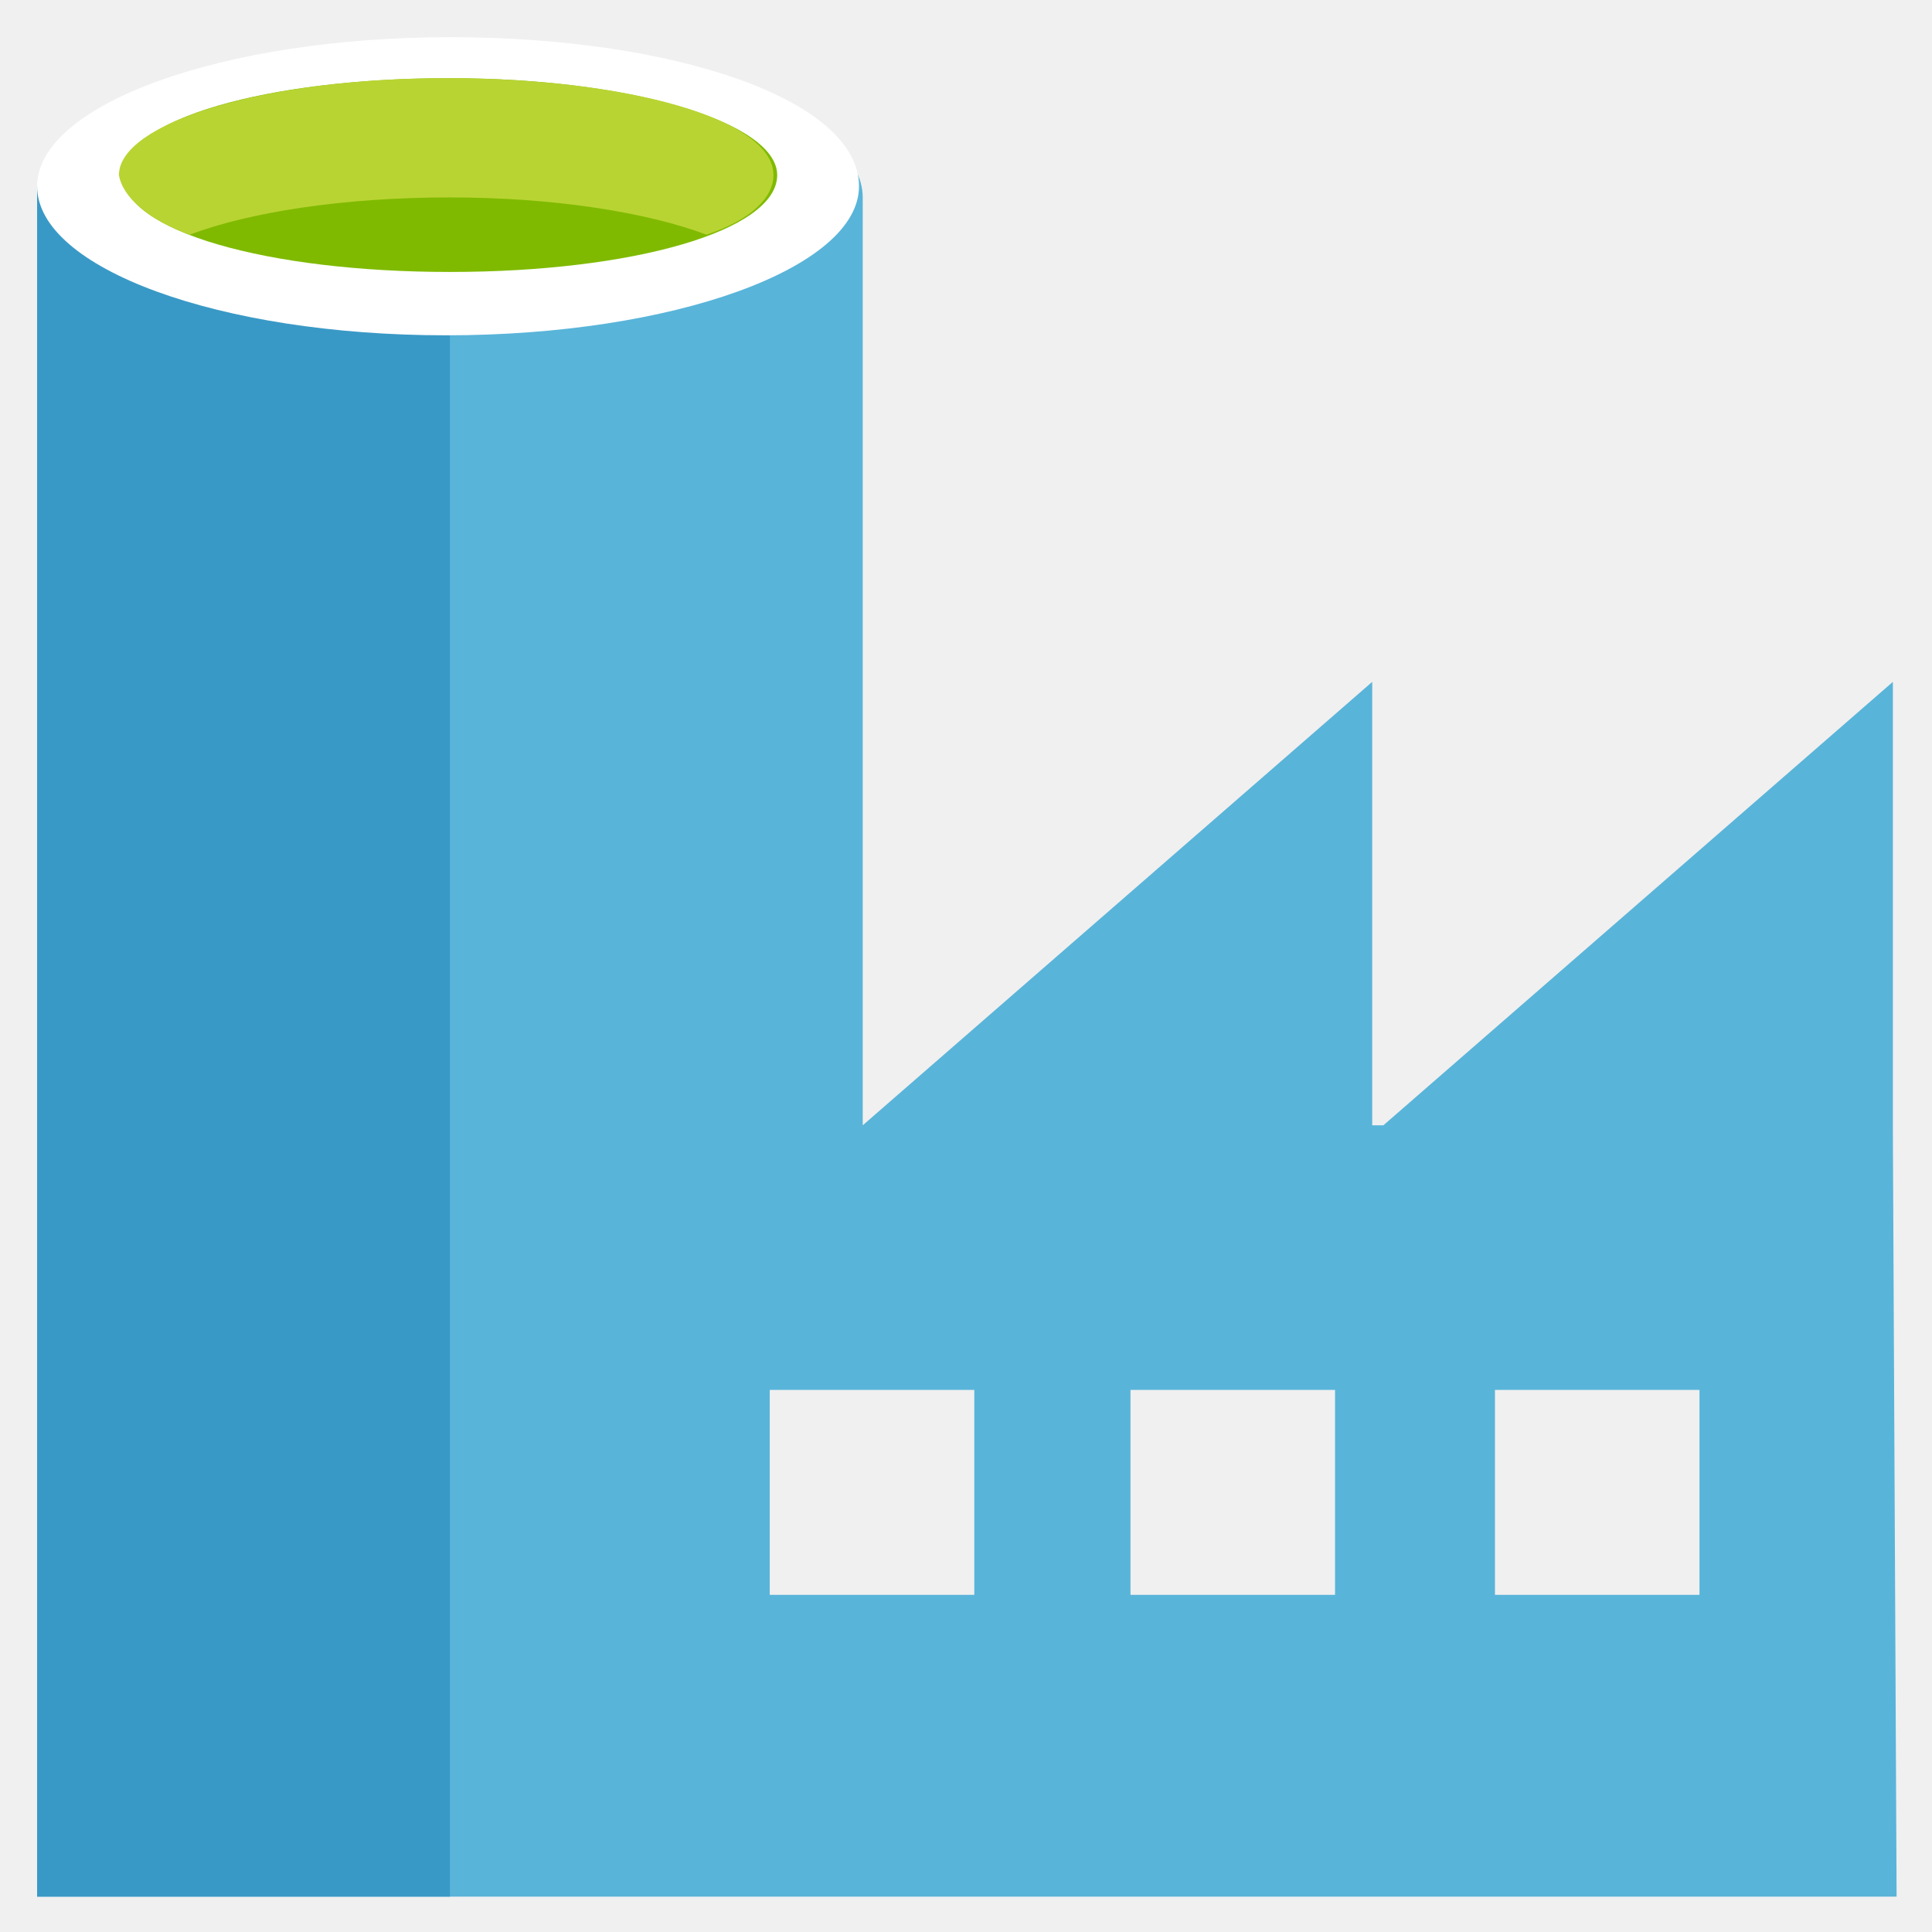
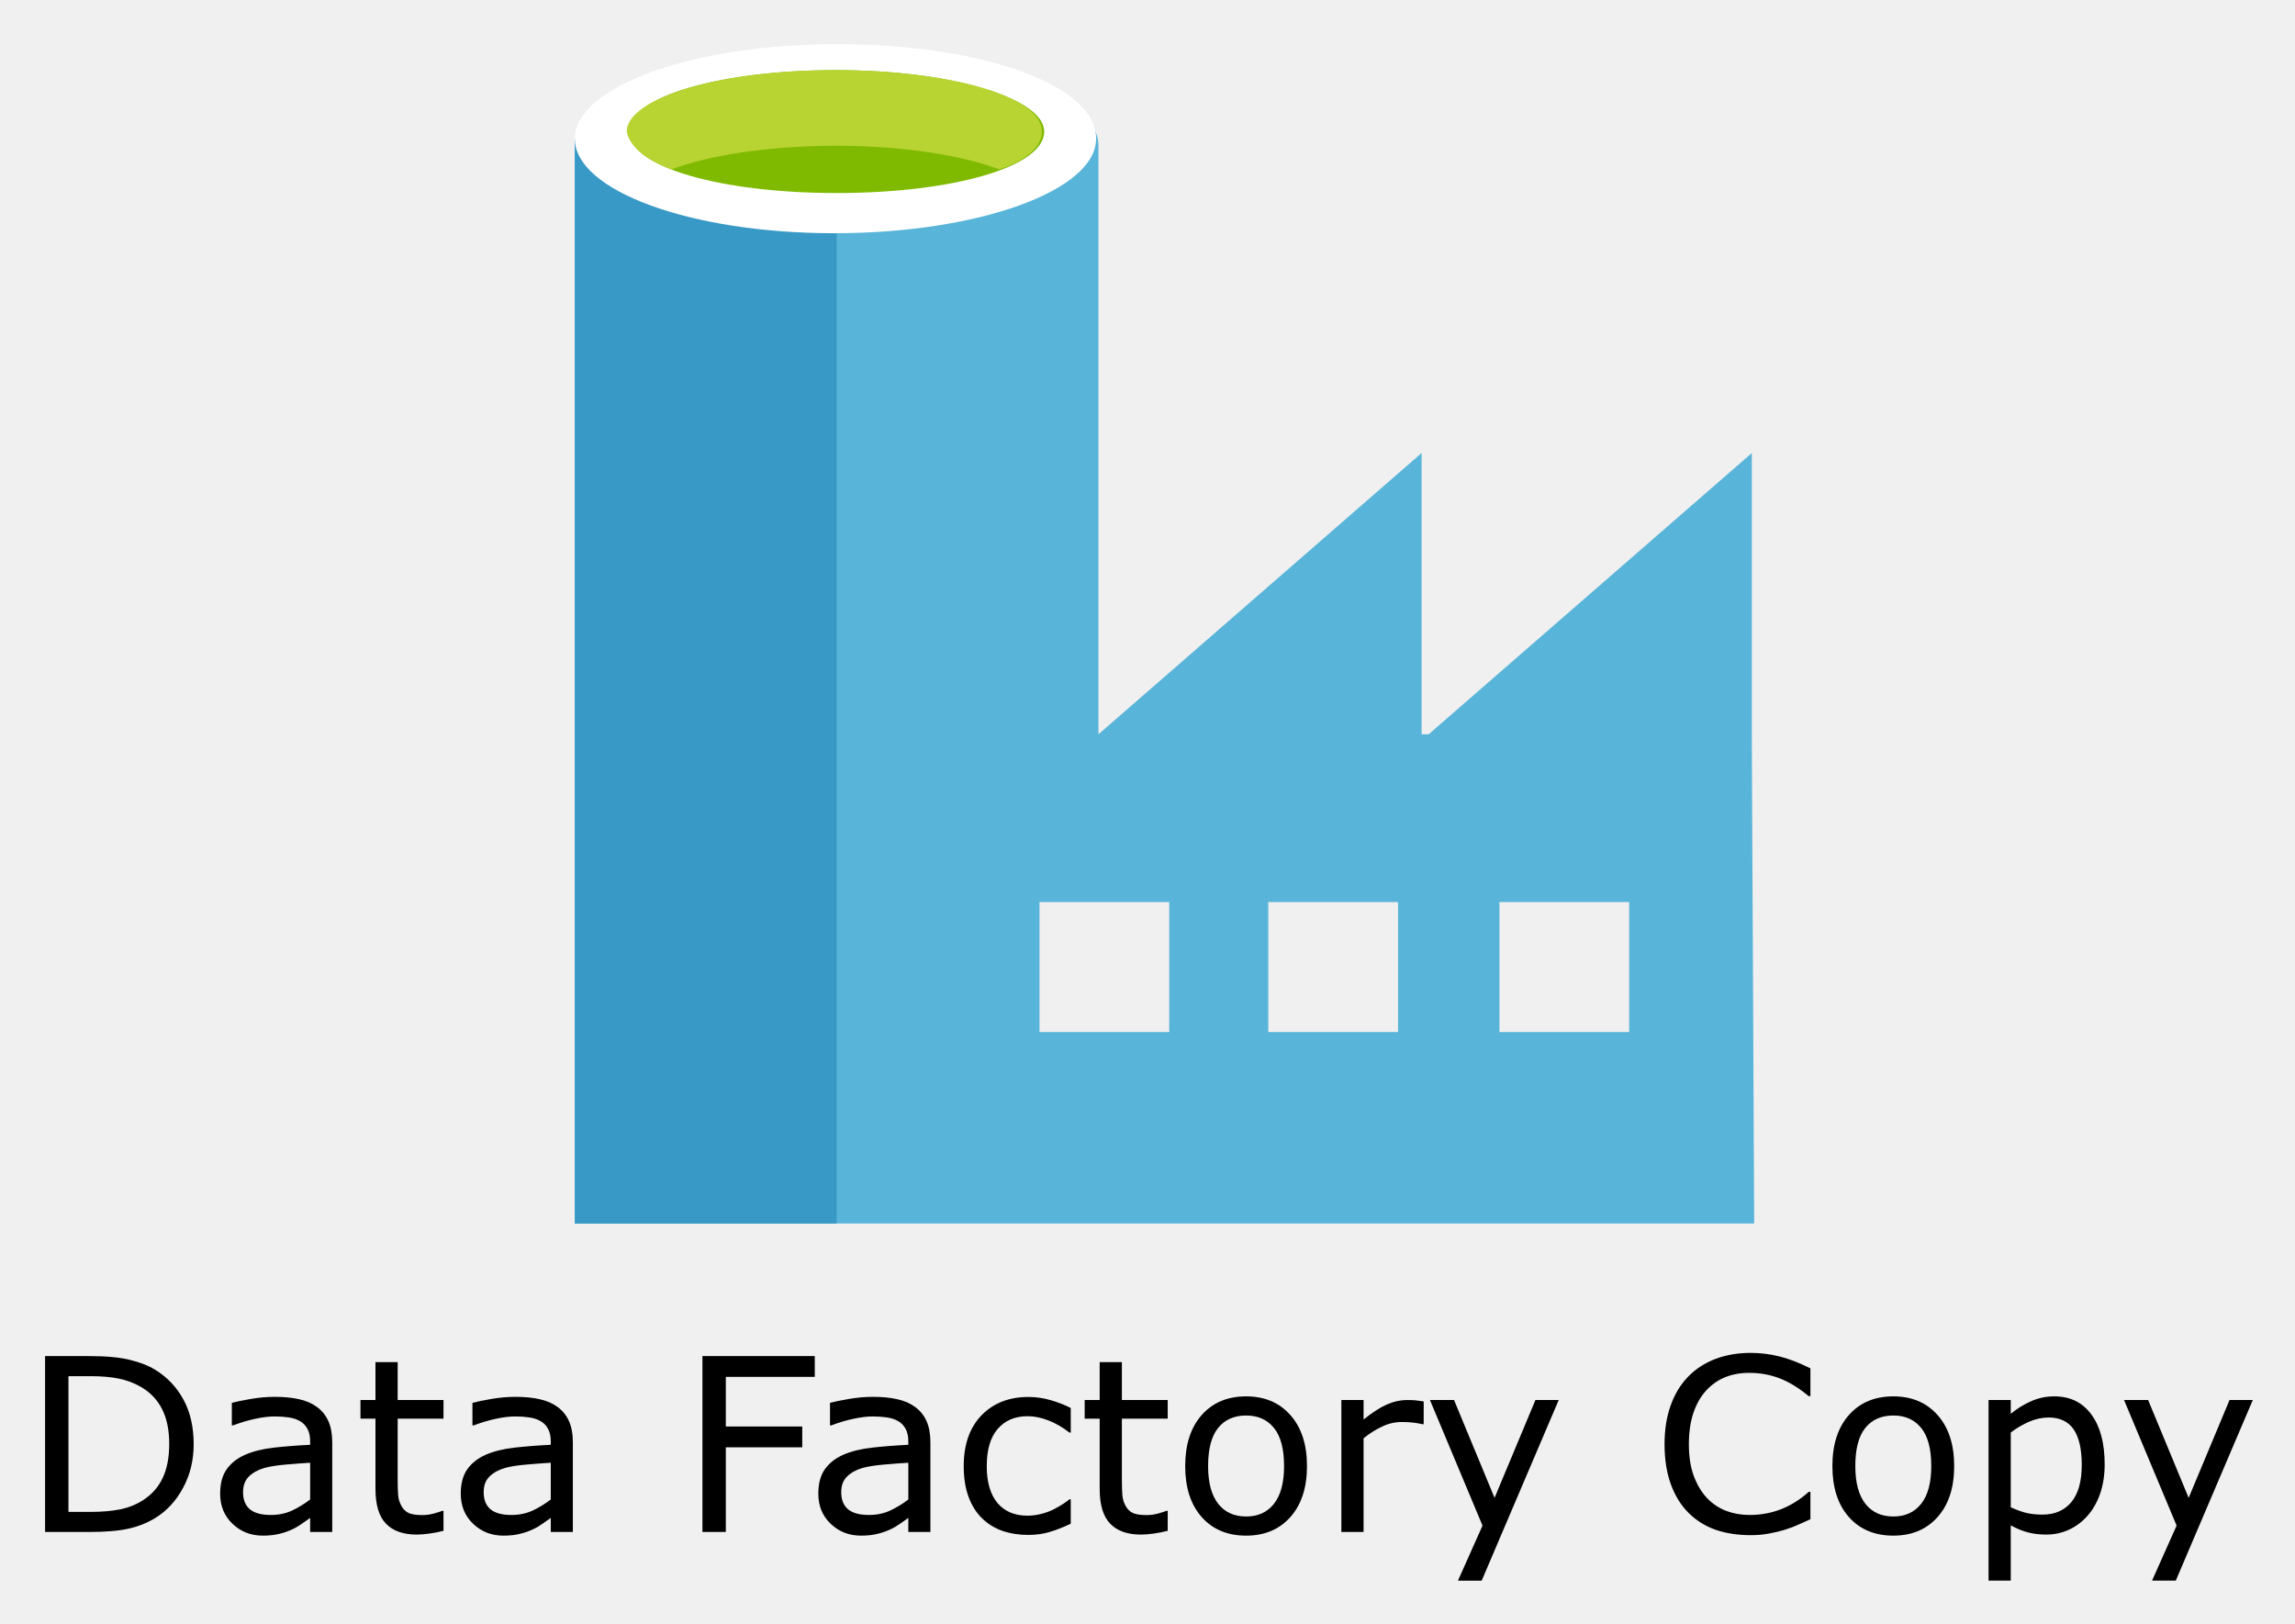
- <svg xmlns="http://www.w3.org/2000/svg" role="img" viewBox="231.81 61.80 270.14 270.14">
-   <path fill="#59b4d9" d="m 496.48,220.186 v 0 -63.046 l -71.24,62.004 h -1.56 v -62.004 l -71.24,62.004 v 0 V 89.405 C 352.44,78.463 328,67.521 295.76,67.521 263.52,67.521 237,77.942 237,89.405 V 327 H 497 Z M 295.76,99.826 c -23.4,0 -42.12,-5.731 -42.12,-11.984 0,-6.253 18.72,-11.984 42.12,-11.984 23.4,0 42.12,5.21 42.12,11.984 -0.52,6.253 -19.24,11.984 -42.12,11.984 z m 122.72,184.97 h -28.6 v -28.657 h 28.6 z m -50.44,0 h -28.6 v -28.657 h 28.6 z m 72.8,0 v -28.657 h 28.6 v 28.657 z" />
-   <path fill="#3999c6" d="M237 87.842H294.72V327H237z" />
-   <path fill="#fff" d="m 351.92,87.842 c 0,11.463 -26,20.842 -57.72,20.842 -31.72,0 -57.2,-9.379 -57.2,-20.842 C 237,76.379 263,67 294.72,67 c 31.72,0 57.2,8.858 57.2,20.842" />
-   <path fill="#7fba00" d="m 340.48,86.279 c 0,7.816 -20.28,13.547 -45.76,13.547 -25.48,0 -45.76,-5.731 -45.76,-13.547 0,-7.816 20.28,-13.547 45.76,-13.547 25.48,0 45.76,6.253 45.76,13.547" />
-   <path fill="#b8d432" d="m 330.6,94.615 c 6.24,-2.084 9.36,-5.21 9.36,-8.337 0,-7.816 -20.28,-13.547 -45.76,-13.547 -25.48,0 -45.76,6.253 -45.76,13.547 0.52,3.126 4.16,6.253 9.88,8.337 8.32,-3.126 21.32,-5.21 36.4,-5.21 14.56,0 27.56,2.084 35.88,5.21" />
+ <svg xmlns="http://www.w3.org/2000/svg" role="img" viewBox="110.27 11.27 505.96 357.96">
+   <path fill="#59b4d9" d="M496.48 174.186v-63.046l-71.24 62.004h-1.56v-62.004l-71.24 62.004V43.405c0-10.942-24.44-21.884-56.68-21.884-32.24 0-58.76 10.421-58.76 21.884v237.595h260zM295.76 53.826c-23.4 0-42.12-5.731-42.12-11.984 0-6.253 18.72-11.984 42.12-11.984s42.12 5.21 42.12 11.984c-.52 6.253-19.24 11.984-42.12 11.984zm122.72 184.97h-28.6v-28.657h28.6zm-50.44 0h-28.6v-28.657h28.6zm72.8 0v-28.657h28.6v28.657z" />
+   <path fill="#3999c6" d="M237 41.842h57.72V281H237z" />
+   <path fill="#fff" d="M351.92 41.842c0 11.463-26 20.842-57.72 20.842S237 53.305 237 41.842C237 30.379 263 21 294.72 21s57.2 8.858 57.2 20.842" />
+   <path fill="#7fba00" d="M340.48 40.279c0 7.816-20.28 13.547-45.76 13.547-25.48 0-45.76-5.731-45.76-13.547 0-7.816 20.28-13.547 45.76-13.547 25.48 0 45.76 6.253 45.76 13.547" />
+   <path fill="#b8d432" d="M330.6 48.615c6.24-2.084 9.36-5.21 9.36-8.337 0-7.816-20.28-13.547-45.76-13.547-25.48 0-45.76 6.253-45.76 13.547.52 3.126 4.16 6.253 9.88 8.337 8.32-3.126 21.32-5.21 36.4-5.21 14.56 0 27.56 2.084 35.88 5.21" />
+   <path d="M152.969 329.651q0 5.286-2.318 9.583-2.292 4.297-6.12 6.667-2.656 1.641-5.937 2.37-3.255.729-8.594.729h-9.792v-38.776h9.687q5.677 0 9.01.833 3.359.807 5.677 2.24 3.958 2.474 6.172 6.589t2.214 9.766zm-5.391-.078q0-4.557-1.589-7.682-1.589-3.125-4.74-4.922-2.292-1.302-4.87-1.797-2.578-.521-6.172-.521h-4.844v29.922h4.844q3.724 0 6.484-.547 2.786-.547 5.104-2.031 2.891-1.849 4.323-4.87 1.458-3.021 1.458-7.552zM183.516 349h-4.87v-3.099q-.651.443-1.771 1.25-1.094.781-2.135 1.25-1.224.599-2.812.99-1.589.417-3.724.417-3.932 0-6.667-2.604-2.734-2.604-2.734-6.641 0-3.307 1.406-5.339 1.432-2.057 4.062-3.229 2.656-1.172 6.38-1.589 3.724-.417 7.995-.625v-.755q0-1.667-.599-2.76-.573-1.094-1.667-1.719-1.042-.599-2.5-.807-1.458-.208-3.047-.208-1.927 0-4.297.521-2.37.495-4.896 1.458h-.26v-4.974q1.432-.391 4.141-.859 2.708-.469 5.339-.469 3.073 0 5.339.521 2.292.495 3.958 1.719 1.641 1.198 2.5 3.099.859 1.901.859 4.714zm-4.87-7.161v-8.099q-2.24.13-5.286.391-3.021.26-4.792.755-2.109.599-3.411 1.875-1.302 1.25-1.302 3.464 0 2.5 1.51 3.776 1.51 1.25 4.609 1.25 2.578 0 4.714-.99 2.135-1.016 3.958-2.422zm29.401 6.901q-1.38.365-3.021.599-1.615.234-2.891.234-4.453 0-6.771-2.396-2.318-2.396-2.318-7.682v-15.469h-3.307v-4.115h3.307v-8.359h4.896v8.359h10.104v4.115h-10.104v13.255q0 2.292.104 3.594.104 1.276.729 2.396.573 1.042 1.562 1.536 1.016.469 3.073.469 1.198 0 2.5-.339 1.302-.365 1.875-.599h.26zM236.562 349h-4.87v-3.099q-.651.443-1.771 1.25-1.094.781-2.135 1.25-1.224.599-2.812.99-1.589.417-3.724.417-3.932 0-6.667-2.604-2.734-2.604-2.734-6.641 0-3.307 1.406-5.339 1.432-2.057 4.062-3.229 2.656-1.172 6.38-1.589 3.724-.417 7.995-.625v-.755q0-1.667-.599-2.76-.573-1.094-1.667-1.719-1.042-.599-2.5-.807-1.458-.208-3.047-.208-1.927 0-4.297.521-2.37.495-4.896 1.458h-.26v-4.974q1.432-.391 4.141-.859 2.708-.469 5.339-.469 3.073 0 5.339.521 2.292.495 3.958 1.719 1.641 1.198 2.5 3.099.859 1.901.859 4.714zm-4.87-7.161v-8.099q-2.24.13-5.286.391-3.021.26-4.792.755-2.109.599-3.411 1.875-1.302 1.25-1.302 3.464 0 2.5 1.51 3.776 1.51 1.25 4.609 1.25 2.578 0 4.714-.99 2.135-1.016 3.958-2.422zm58.203-27.031h-19.609v10.938h16.849v4.583h-16.849V349h-5.156v-38.776h24.766zM315.39 349h-4.87v-3.099q-.651.443-1.771 1.25-1.094.781-2.135 1.25-1.224.599-2.812.99-1.589.417-3.724.417-3.932 0-6.667-2.604-2.734-2.604-2.734-6.641 0-3.307 1.406-5.339 1.432-2.057 4.062-3.229 2.656-1.172 6.38-1.589 3.724-.417 7.995-.625v-.755q0-1.667-.599-2.76-.573-1.094-1.667-1.719-1.042-.599-2.5-.807-1.458-.208-3.047-.208-1.927 0-4.297.521-2.37.495-4.896 1.458h-.26v-4.974q1.432-.391 4.141-.859 2.708-.469 5.339-.469 3.073 0 5.339.521 2.292.495 3.958 1.719 1.641 1.198 2.5 3.099.859 1.901.859 4.714zm-4.87-7.161v-8.099q-2.24.13-5.286.391-3.021.26-4.792.755-2.109.599-3.411 1.875-1.302 1.25-1.302 3.464 0 2.5 1.51 3.776 1.51 1.25 4.609 1.25 2.578 0 4.714-.99 2.135-1.016 3.958-2.422zm35.807 5.339q-2.448 1.172-4.661 1.823-2.188.651-4.661.651-3.151 0-5.781-.911-2.63-.938-4.505-2.812-1.901-1.875-2.943-4.74-1.042-2.865-1.042-6.693 0-7.135 3.906-11.198 3.932-4.062 10.365-4.062 2.5 0 4.896.703 2.422.703 4.427 1.719v5.443h-.26q-2.24-1.745-4.635-2.682-2.37-.938-4.635-.938-4.167 0-6.589 2.812-2.396 2.786-2.396 8.203 0 5.26 2.344 8.099 2.37 2.812 6.641 2.812 1.484 0 3.021-.391 1.536-.391 2.76-1.016 1.068-.547 2.005-1.146.938-.625 1.484-1.068h.26zm21.38 1.562q-1.38.365-3.021.599-1.615.234-2.891.234-4.453 0-6.771-2.396-2.318-2.396-2.318-7.682v-15.469h-3.307v-4.115h3.307v-8.359h4.896v8.359h10.104v4.115h-10.104v13.255q0 2.292.104 3.594.104 1.276.729 2.396.573 1.042 1.562 1.536 1.016.469 3.073.469 1.198 0 2.5-.339 1.302-.365 1.875-.599h.26zm30.703-14.271q0 7.109-3.646 11.224t-9.766 4.115q-6.172 0-9.818-4.115-3.62-4.115-3.62-11.224t3.62-11.224q3.646-4.141 9.818-4.141 6.12 0 9.766 4.141 3.646 4.115 3.646 11.224zm-5.052 0q0-5.651-2.214-8.385-2.214-2.76-6.146-2.76-3.984 0-6.198 2.76-2.188 2.734-2.188 8.385 0 5.469 2.214 8.307 2.214 2.812 6.172 2.812 3.906 0 6.12-2.786 2.24-2.812 2.24-8.333zm30.781-9.219h-.26q-1.094-.26-2.135-.365-1.016-.13-2.422-.13-2.266 0-4.375 1.016-2.109.99-4.062 2.578V349h-4.896v-29.089h4.896v4.297q2.917-2.344 5.13-3.307 2.24-.99 4.557-.99 1.276 0 1.849.078.573.052 1.719.234zm29.766-5.339l-16.979 39.818h-5.234l5.417-12.135-11.589-27.682h5.312l8.932 21.562 9.01-21.562zm55.495 26.276q-1.432.625-2.604 1.172-1.146.547-3.021 1.146-1.589.495-3.464.833-1.849.365-4.089.365-4.219 0-7.682-1.172-3.437-1.198-5.99-3.724-2.5-2.474-3.906-6.276-1.406-3.828-1.406-8.88 0-4.792 1.354-8.568 1.354-3.776 3.906-6.38 2.474-2.526 5.964-3.854 3.516-1.328 7.786-1.328 3.125 0 6.224.755 3.125.755 6.927 2.656v6.12h-.391q-3.203-2.682-6.354-3.906-3.151-1.224-6.745-1.224-2.943 0-5.312.964-2.344.938-4.193 2.943-1.797 1.953-2.812 4.948-.99 2.969-.99 6.875 0 4.089 1.094 7.031 1.12 2.943 2.865 4.792 1.823 1.927 4.245 2.865 2.448.911 5.156.911 3.724 0 6.979-1.276 3.255-1.276 6.094-3.828h.365zm31.693-11.719q0 7.109-3.646 11.224t-9.766 4.115q-6.172 0-9.818-4.115-3.62-4.115-3.62-11.224t3.62-11.224q3.646-4.141 9.818-4.141 6.12 0 9.766 4.141 3.646 4.115 3.646 11.224zm-5.052 0q0-5.651-2.214-8.385-2.214-2.76-6.146-2.76-3.984 0-6.198 2.76-2.187 2.734-2.187 8.385 0 5.469 2.214 8.307 2.214 2.812 6.172 2.812 3.906 0 6.12-2.786 2.24-2.812 2.24-8.333zm38.229-.365q0 3.542-1.016 6.484-1.016 2.917-2.865 4.948-1.719 1.927-4.062 2.995-2.318 1.042-4.922 1.042-2.266 0-4.115-.495-1.823-.495-3.724-1.536v12.187h-4.896v-39.818h4.896v3.047q1.953-1.641 4.375-2.734 2.448-1.12 5.208-1.12 5.26 0 8.177 3.984 2.943 3.958 2.943 11.016zm-5.052.13q0-5.26-1.797-7.865-1.797-2.604-5.521-2.604-2.109 0-4.245.911-2.135.911-4.089 2.396v16.484q2.083.938 3.568 1.276 1.51.339 3.411.339 4.089 0 6.38-2.76 2.292-2.76 2.292-8.177zm37.708-14.323l-16.979 39.818h-5.234l5.417-12.135-11.589-27.682h5.312l8.932 21.562 9.01-21.562z" />
</svg>
